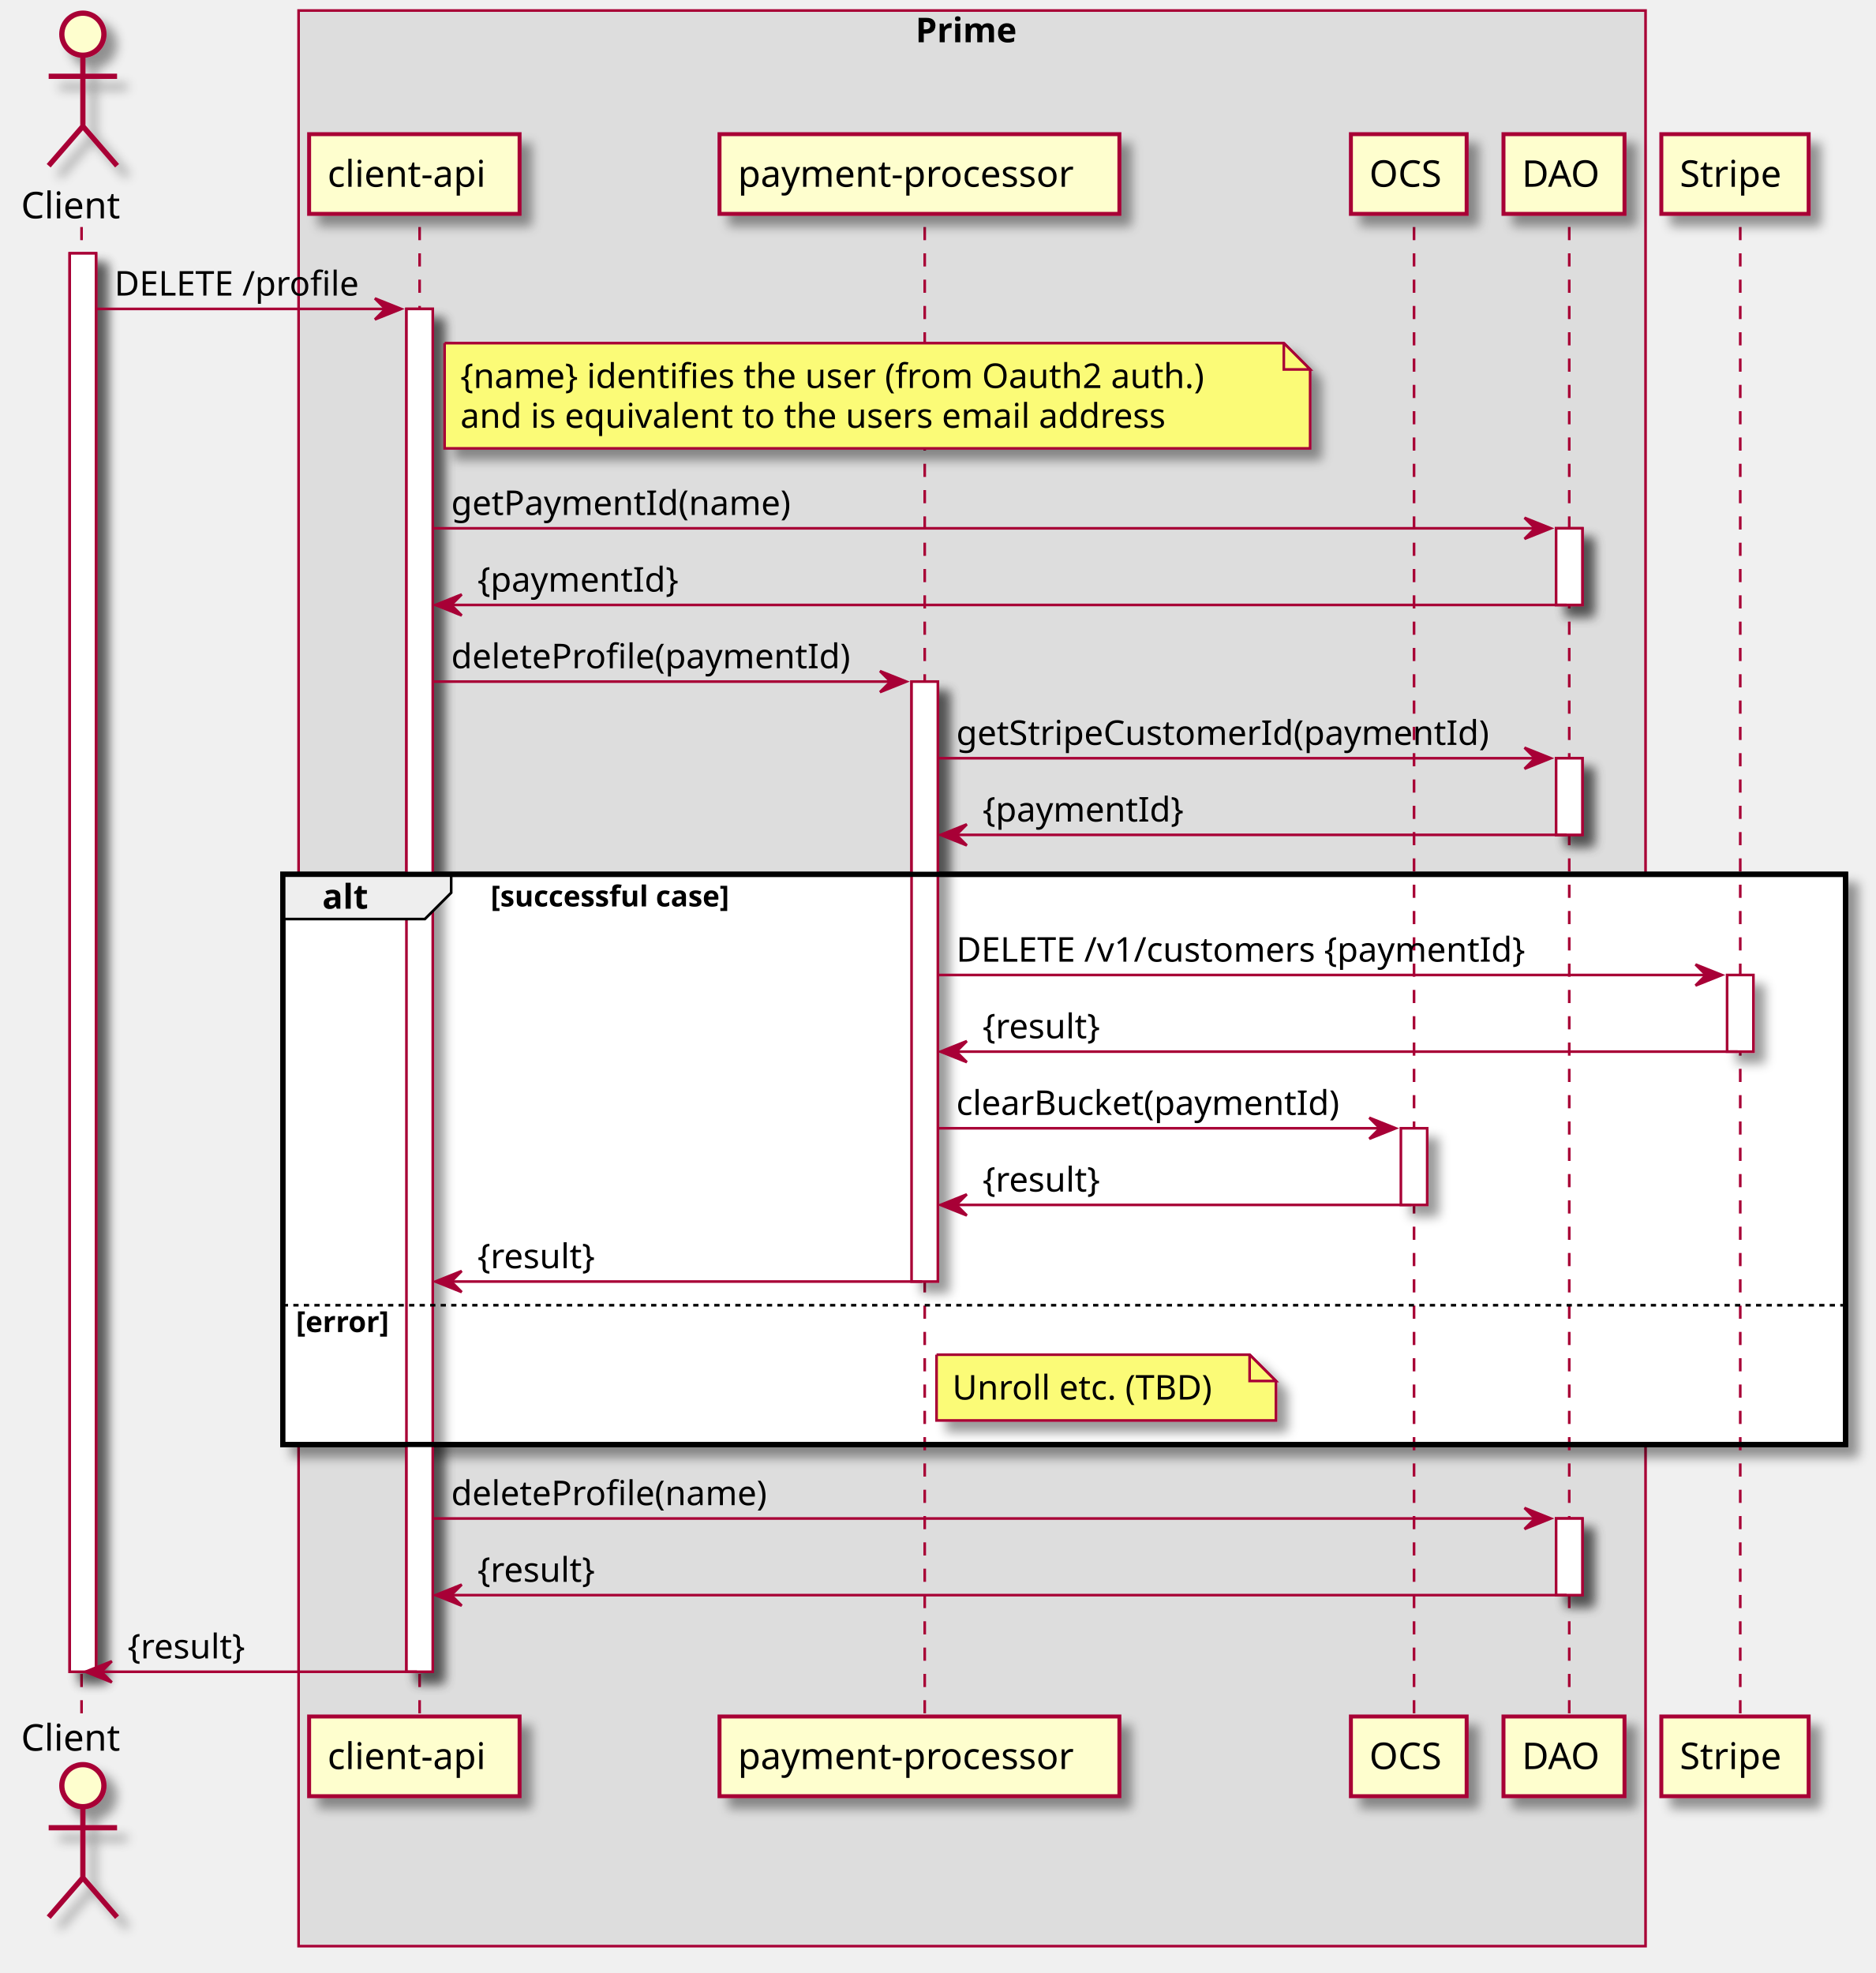
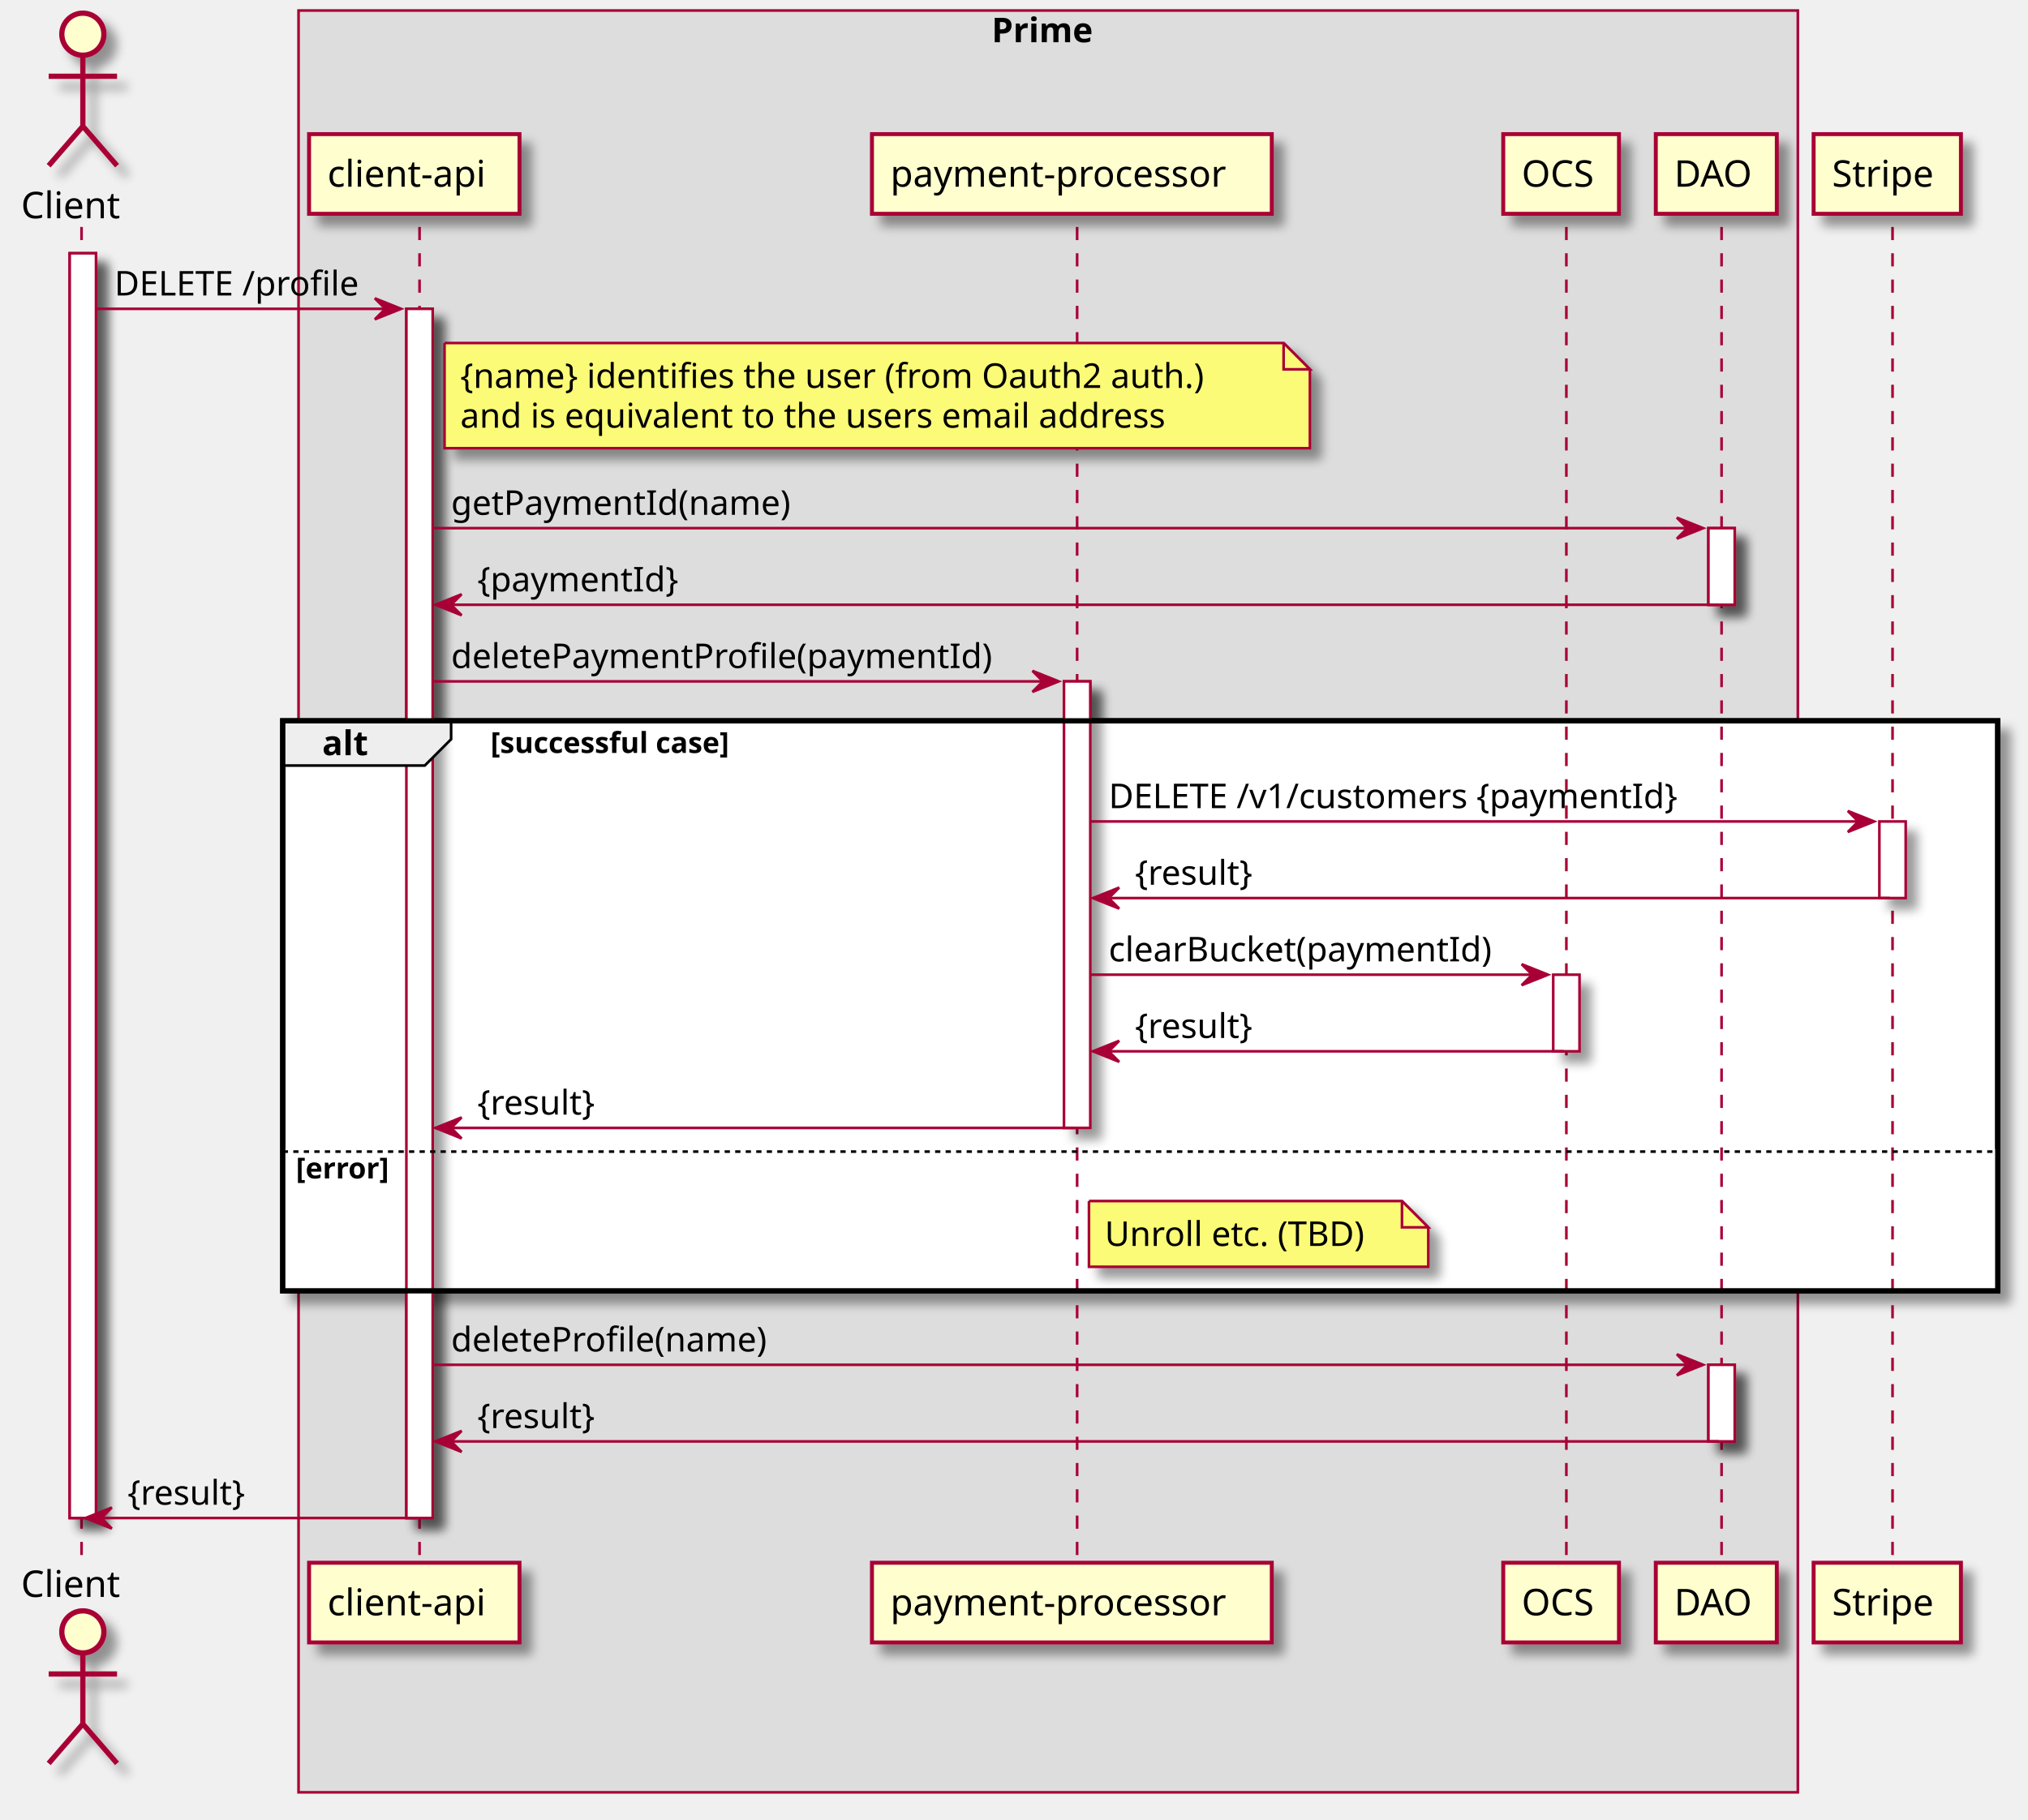
- <svg xmlns="http://www.w3.org/2000/svg" contentScriptType="application/ecmascript" contentStyleType="text/css" height="750px" preserveAspectRatio="none" style="width:713px;height:750px;" version="1.1" viewBox="0 0 713 750" width="713px" zoomAndPan="magnify">
+ <svg xmlns="http://www.w3.org/2000/svg" contentScriptType="application/ecmascript" contentStyleType="text/css" height="692px" preserveAspectRatio="none" style="width:771px;height:692px;" version="1.1" viewBox="0 0 771 692" width="771px" zoomAndPan="magnify">
  <defs>
-     <filter height="300%" id="fyn65chsd2y5h" width="300%" x="-1" y="-1">
+     <filter height="300%" id="fdxu65uguuzd2" width="300%" x="-1" y="-1">
      <feGaussianBlur result="blurOut" stdDeviation="2.0" />
      <feColorMatrix in="blurOut" result="blurOut2" type="matrix" values="0 0 0 0 0 0 0 0 0 0 0 0 0 0 0 0 0 0 .4 0" />
      <feOffset dx="4.0" dy="4.0" in="blurOut2" result="blurOut3" />
      <feBlend in="SourceGraphic" in2="blurOut3" mode="normal" />
    </filter>
  </defs>
  <g>
-     <rect fill="#DDDDDD" height="735.789" style="stroke: #A80036; stroke-width: 1.0;" width="512" x="113.5" y="4" />
-     <text fill="#000000" font-family="sans-serif" font-size="13" font-weight="bold" lengthAdjust="spacingAndGlyphs" textLength="43" x="348" y="16.067">Prime</text>
-     <rect fill="#FFFFFF" filter="url(#fyn65chsd2y5h)" height="539.195" style="stroke: #A80036; stroke-width: 1.0;" width="10" x="26.5" y="96.297" />
-     <rect fill="#FFFFFF" filter="url(#fyn65chsd2y5h)" height="518.062" style="stroke: #A80036; stroke-width: 1.0;" width="10" x="154.5" y="117.43" />
-     <rect fill="#FFFFFF" filter="url(#fyn65chsd2y5h)" height="228.062" style="stroke: #A80036; stroke-width: 1.0;" width="10" x="346.5" y="259.094" />
-     <rect fill="#FFFFFF" filter="url(#fyn65chsd2y5h)" height="29.133" style="stroke: #A80036; stroke-width: 1.0;" width="10" x="532.5" y="428.891" />
-     <rect fill="#FFFFFF" filter="url(#fyn65chsd2y5h)" height="29.133" style="stroke: #A80036; stroke-width: 1.0;" width="10" x="591.5" y="200.828" />
-     <rect fill="#FFFFFF" filter="url(#fyn65chsd2y5h)" height="29.133" style="stroke: #A80036; stroke-width: 1.0;" width="10" x="591.5" y="288.227" />
-     <rect fill="#FFFFFF" filter="url(#fyn65chsd2y5h)" height="29.133" style="stroke: #A80036; stroke-width: 1.0;" width="10" x="591.5" y="577.227" />
-     <rect fill="#FFFFFF" filter="url(#fyn65chsd2y5h)" height="29.133" style="stroke: #A80036; stroke-width: 1.0;" width="10" x="656.5" y="370.625" />
-     <rect fill="#FFFFFF" filter="url(#fyn65chsd2y5h)" height="216.734" style="stroke: #000000; stroke-width: 2.0;" width="594" x="107.5" y="332.359" />
-     <rect fill="#FFFFFF" height="53.938" style="stroke: none; stroke-width: 1.0;" width="594" x="107.5" y="495.156" />
-     <line style="stroke: #A80036; stroke-width: 1.0; stroke-dasharray: 5.0,5.0;" x1="31" x2="31" y1="86.297" y2="653.492" />
-     <line style="stroke: #A80036; stroke-width: 1.0; stroke-dasharray: 5.0,5.0;" x1="159.5" x2="159.5" y1="86.297" y2="653.492" />
-     <line style="stroke: #A80036; stroke-width: 1.0; stroke-dasharray: 5.0,5.0;" x1="351.5" x2="351.5" y1="86.297" y2="653.492" />
-     <line style="stroke: #A80036; stroke-width: 1.0; stroke-dasharray: 5.0,5.0;" x1="537.5" x2="537.5" y1="86.297" y2="653.492" />
-     <line style="stroke: #A80036; stroke-width: 1.0; stroke-dasharray: 5.0,5.0;" x1="596.5" x2="596.5" y1="86.297" y2="653.492" />
-     <line style="stroke: #A80036; stroke-width: 1.0; stroke-dasharray: 5.0,5.0;" x1="661.5" x2="661.5" y1="86.297" y2="653.492" />
+     <rect fill="#DDDDDD" height="677.523" style="stroke: #A80036; stroke-width: 1.0;" width="570" x="113.5" y="4" />
+     <text fill="#000000" font-family="sans-serif" font-size="13" font-weight="bold" lengthAdjust="spacingAndGlyphs" textLength="43" x="377" y="16.067">Prime</text>
+     <rect fill="#FFFFFF" filter="url(#fdxu65uguuzd2)" height="480.93" style="stroke: #A80036; stroke-width: 1.0;" width="10" x="26.5" y="96.297" />
+     <rect fill="#FFFFFF" filter="url(#fdxu65uguuzd2)" height="459.797" style="stroke: #A80036; stroke-width: 1.0;" width="10" x="154.5" y="117.43" />
+     <rect fill="#FFFFFF" filter="url(#fdxu65uguuzd2)" height="169.797" style="stroke: #A80036; stroke-width: 1.0;" width="10" x="404.5" y="259.094" />
+     <rect fill="#FFFFFF" filter="url(#fdxu65uguuzd2)" height="29.133" style="stroke: #A80036; stroke-width: 1.0;" width="10" x="590.5" y="370.625" />
+     <rect fill="#FFFFFF" filter="url(#fdxu65uguuzd2)" height="29.133" style="stroke: #A80036; stroke-width: 1.0;" width="10" x="649.5" y="200.828" />
+     <rect fill="#FFFFFF" filter="url(#fdxu65uguuzd2)" height="29.133" style="stroke: #A80036; stroke-width: 1.0;" width="10" x="649.5" y="518.961" />
+     <rect fill="#FFFFFF" filter="url(#fdxu65uguuzd2)" height="29.133" style="stroke: #A80036; stroke-width: 1.0;" width="10" x="714.5" y="312.359" />
+     <rect fill="#FFFFFF" filter="url(#fdxu65uguuzd2)" height="216.734" style="stroke: #000000; stroke-width: 2.0;" width="652" x="107.5" y="274.094" />
+     <rect fill="#FFFFFF" height="53.938" style="stroke: none; stroke-width: 1.0;" width="652" x="107.5" y="436.891" />
+     <line style="stroke: #A80036; stroke-width: 1.0; stroke-dasharray: 5.0,5.0;" x1="31" x2="31" y1="86.297" y2="595.227" />
+     <line style="stroke: #A80036; stroke-width: 1.0; stroke-dasharray: 5.0,5.0;" x1="159.5" x2="159.5" y1="86.297" y2="595.227" />
+     <line style="stroke: #A80036; stroke-width: 1.0; stroke-dasharray: 5.0,5.0;" x1="409.5" x2="409.5" y1="86.297" y2="595.227" />
+     <line style="stroke: #A80036; stroke-width: 1.0; stroke-dasharray: 5.0,5.0;" x1="595.5" x2="595.5" y1="86.297" y2="595.227" />
+     <line style="stroke: #A80036; stroke-width: 1.0; stroke-dasharray: 5.0,5.0;" x1="654.5" x2="654.5" y1="86.297" y2="595.227" />
+     <line style="stroke: #A80036; stroke-width: 1.0; stroke-dasharray: 5.0,5.0;" x1="719.5" x2="719.5" y1="86.297" y2="595.227" />
    <text fill="#000000" font-family="sans-serif" font-size="14" lengthAdjust="spacingAndGlyphs" textLength="41" x="8" y="82.995">Client</text>
-     <ellipse cx="31.5" cy="13" fill="#FEFECE" filter="url(#fyn65chsd2y5h)" rx="8" ry="8" style="stroke: #A80036; stroke-width: 2.0;" />
-     <path d="M31.5,21 L31.5,48 M18.5,29 L44.5,29 M31.5,48 L18.5,63 M31.5,48 L44.5,63 " fill="none" filter="url(#fyn65chsd2y5h)" style="stroke: #A80036; stroke-width: 2.0;" />
-     <text fill="#000000" font-family="sans-serif" font-size="14" lengthAdjust="spacingAndGlyphs" textLength="41" x="8" y="665.487">Client</text>
-     <ellipse cx="31.5" cy="678.789" fill="#FEFECE" filter="url(#fyn65chsd2y5h)" rx="8" ry="8" style="stroke: #A80036; stroke-width: 2.0;" />
-     <path d="M31.5,686.789 L31.5,713.789 M18.5,694.789 L44.5,694.789 M31.5,713.789 L18.5,728.789 M31.5,713.789 L44.5,728.789 " fill="none" filter="url(#fyn65chsd2y5h)" style="stroke: #A80036; stroke-width: 2.0;" />
-     <rect fill="#FEFECE" filter="url(#fyn65chsd2y5h)" height="30.297" style="stroke: #A80036; stroke-width: 1.5;" width="80" x="117.5" y="51" />
+     <ellipse cx="31.5" cy="13" fill="#FEFECE" filter="url(#fdxu65uguuzd2)" rx="8" ry="8" style="stroke: #A80036; stroke-width: 2.0;" />
+     <path d="M31.5,21 L31.5,48 M18.5,29 L44.5,29 M31.5,48 L18.5,63 M31.5,48 L44.5,63 " fill="none" filter="url(#fdxu65uguuzd2)" style="stroke: #A80036; stroke-width: 2.0;" />
+     <text fill="#000000" font-family="sans-serif" font-size="14" lengthAdjust="spacingAndGlyphs" textLength="41" x="8" y="607.222">Client</text>
+     <ellipse cx="31.5" cy="620.523" fill="#FEFECE" filter="url(#fdxu65uguuzd2)" rx="8" ry="8" style="stroke: #A80036; stroke-width: 2.0;" />
+     <path d="M31.5,628.523 L31.5,655.523 M18.5,636.523 L44.5,636.523 M31.5,655.523 L18.5,670.523 M31.5,655.523 L44.5,670.523 " fill="none" filter="url(#fdxu65uguuzd2)" style="stroke: #A80036; stroke-width: 2.0;" />
+     <rect fill="#FEFECE" filter="url(#fdxu65uguuzd2)" height="30.297" style="stroke: #A80036; stroke-width: 1.5;" width="80" x="117.5" y="51" />
    <text fill="#000000" font-family="sans-serif" font-size="14" lengthAdjust="spacingAndGlyphs" textLength="66" x="124.5" y="70.995">client-api</text>
-     <rect fill="#FEFECE" filter="url(#fyn65chsd2y5h)" height="30.297" style="stroke: #A80036; stroke-width: 1.5;" width="80" x="117.5" y="652.492" />
-     <text fill="#000000" font-family="sans-serif" font-size="14" lengthAdjust="spacingAndGlyphs" textLength="66" x="124.5" y="672.487">client-api</text>
-     <rect fill="#FEFECE" filter="url(#fyn65chsd2y5h)" height="30.297" style="stroke: #A80036; stroke-width: 1.5;" width="152" x="273.5" y="51" />
-     <text fill="#000000" font-family="sans-serif" font-size="14" lengthAdjust="spacingAndGlyphs" textLength="138" x="280.5" y="70.995">payment-processor</text>
-     <rect fill="#FEFECE" filter="url(#fyn65chsd2y5h)" height="30.297" style="stroke: #A80036; stroke-width: 1.5;" width="152" x="273.5" y="652.492" />
-     <text fill="#000000" font-family="sans-serif" font-size="14" lengthAdjust="spacingAndGlyphs" textLength="138" x="280.5" y="672.487">payment-processor</text>
-     <rect fill="#FEFECE" filter="url(#fyn65chsd2y5h)" height="30.297" style="stroke: #A80036; stroke-width: 1.5;" width="44" x="513.5" y="51" />
-     <text fill="#000000" font-family="sans-serif" font-size="14" lengthAdjust="spacingAndGlyphs" textLength="30" x="520.5" y="70.995">OCS</text>
-     <rect fill="#FEFECE" filter="url(#fyn65chsd2y5h)" height="30.297" style="stroke: #A80036; stroke-width: 1.5;" width="44" x="513.5" y="652.492" />
-     <text fill="#000000" font-family="sans-serif" font-size="14" lengthAdjust="spacingAndGlyphs" textLength="30" x="520.5" y="672.487">OCS</text>
-     <rect fill="#FEFECE" filter="url(#fyn65chsd2y5h)" height="30.297" style="stroke: #A80036; stroke-width: 1.5;" width="46" x="571.5" y="51" />
-     <text fill="#000000" font-family="sans-serif" font-size="14" lengthAdjust="spacingAndGlyphs" textLength="32" x="578.5" y="70.995">DAO</text>
-     <rect fill="#FEFECE" filter="url(#fyn65chsd2y5h)" height="30.297" style="stroke: #A80036; stroke-width: 1.5;" width="46" x="571.5" y="652.492" />
-     <text fill="#000000" font-family="sans-serif" font-size="14" lengthAdjust="spacingAndGlyphs" textLength="32" x="578.5" y="672.487">DAO</text>
-     <rect fill="#FEFECE" filter="url(#fyn65chsd2y5h)" height="30.297" style="stroke: #A80036; stroke-width: 1.5;" width="56" x="631.5" y="51" />
-     <text fill="#000000" font-family="sans-serif" font-size="14" lengthAdjust="spacingAndGlyphs" textLength="42" x="638.5" y="70.995">Stripe</text>
-     <rect fill="#FEFECE" filter="url(#fyn65chsd2y5h)" height="30.297" style="stroke: #A80036; stroke-width: 1.5;" width="56" x="631.5" y="652.492" />
-     <text fill="#000000" font-family="sans-serif" font-size="14" lengthAdjust="spacingAndGlyphs" textLength="42" x="638.5" y="672.487">Stripe</text>
-     <rect fill="#FFFFFF" filter="url(#fyn65chsd2y5h)" height="539.195" style="stroke: #A80036; stroke-width: 1.0;" width="10" x="26.5" y="96.297" />
-     <rect fill="#FFFFFF" filter="url(#fyn65chsd2y5h)" height="518.062" style="stroke: #A80036; stroke-width: 1.0;" width="10" x="154.5" y="117.43" />
-     <rect fill="#FFFFFF" filter="url(#fyn65chsd2y5h)" height="228.062" style="stroke: #A80036; stroke-width: 1.0;" width="10" x="346.5" y="259.094" />
-     <rect fill="#FFFFFF" filter="url(#fyn65chsd2y5h)" height="29.133" style="stroke: #A80036; stroke-width: 1.0;" width="10" x="532.5" y="428.891" />
-     <rect fill="#FFFFFF" filter="url(#fyn65chsd2y5h)" height="29.133" style="stroke: #A80036; stroke-width: 1.0;" width="10" x="591.5" y="200.828" />
-     <rect fill="#FFFFFF" filter="url(#fyn65chsd2y5h)" height="29.133" style="stroke: #A80036; stroke-width: 1.0;" width="10" x="591.5" y="288.227" />
-     <rect fill="#FFFFFF" filter="url(#fyn65chsd2y5h)" height="29.133" style="stroke: #A80036; stroke-width: 1.0;" width="10" x="591.5" y="577.227" />
-     <rect fill="#FFFFFF" filter="url(#fyn65chsd2y5h)" height="29.133" style="stroke: #A80036; stroke-width: 1.0;" width="10" x="656.5" y="370.625" />
+     <rect fill="#FEFECE" filter="url(#fdxu65uguuzd2)" height="30.297" style="stroke: #A80036; stroke-width: 1.5;" width="80" x="117.5" y="594.227" />
+     <text fill="#000000" font-family="sans-serif" font-size="14" lengthAdjust="spacingAndGlyphs" textLength="66" x="124.5" y="614.222">client-api</text>
+     <rect fill="#FEFECE" filter="url(#fdxu65uguuzd2)" height="30.297" style="stroke: #A80036; stroke-width: 1.5;" width="152" x="331.5" y="51" />
+     <text fill="#000000" font-family="sans-serif" font-size="14" lengthAdjust="spacingAndGlyphs" textLength="138" x="338.5" y="70.995">payment-processor</text>
+     <rect fill="#FEFECE" filter="url(#fdxu65uguuzd2)" height="30.297" style="stroke: #A80036; stroke-width: 1.5;" width="152" x="331.5" y="594.227" />
+     <text fill="#000000" font-family="sans-serif" font-size="14" lengthAdjust="spacingAndGlyphs" textLength="138" x="338.5" y="614.222">payment-processor</text>
+     <rect fill="#FEFECE" filter="url(#fdxu65uguuzd2)" height="30.297" style="stroke: #A80036; stroke-width: 1.5;" width="44" x="571.5" y="51" />
+     <text fill="#000000" font-family="sans-serif" font-size="14" lengthAdjust="spacingAndGlyphs" textLength="30" x="578.5" y="70.995">OCS</text>
+     <rect fill="#FEFECE" filter="url(#fdxu65uguuzd2)" height="30.297" style="stroke: #A80036; stroke-width: 1.5;" width="44" x="571.5" y="594.227" />
+     <text fill="#000000" font-family="sans-serif" font-size="14" lengthAdjust="spacingAndGlyphs" textLength="30" x="578.5" y="614.222">OCS</text>
+     <rect fill="#FEFECE" filter="url(#fdxu65uguuzd2)" height="30.297" style="stroke: #A80036; stroke-width: 1.5;" width="46" x="629.5" y="51" />
+     <text fill="#000000" font-family="sans-serif" font-size="14" lengthAdjust="spacingAndGlyphs" textLength="32" x="636.5" y="70.995">DAO</text>
+     <rect fill="#FEFECE" filter="url(#fdxu65uguuzd2)" height="30.297" style="stroke: #A80036; stroke-width: 1.5;" width="46" x="629.5" y="594.227" />
+     <text fill="#000000" font-family="sans-serif" font-size="14" lengthAdjust="spacingAndGlyphs" textLength="32" x="636.5" y="614.222">DAO</text>
+     <rect fill="#FEFECE" filter="url(#fdxu65uguuzd2)" height="30.297" style="stroke: #A80036; stroke-width: 1.5;" width="56" x="689.5" y="51" />
+     <text fill="#000000" font-family="sans-serif" font-size="14" lengthAdjust="spacingAndGlyphs" textLength="42" x="696.5" y="70.995">Stripe</text>
+     <rect fill="#FEFECE" filter="url(#fdxu65uguuzd2)" height="30.297" style="stroke: #A80036; stroke-width: 1.5;" width="56" x="689.5" y="594.227" />
+     <text fill="#000000" font-family="sans-serif" font-size="14" lengthAdjust="spacingAndGlyphs" textLength="42" x="696.5" y="614.222">Stripe</text>
+     <rect fill="#FFFFFF" filter="url(#fdxu65uguuzd2)" height="480.93" style="stroke: #A80036; stroke-width: 1.0;" width="10" x="26.5" y="96.297" />
+     <rect fill="#FFFFFF" filter="url(#fdxu65uguuzd2)" height="459.797" style="stroke: #A80036; stroke-width: 1.0;" width="10" x="154.5" y="117.43" />
+     <rect fill="#FFFFFF" filter="url(#fdxu65uguuzd2)" height="169.797" style="stroke: #A80036; stroke-width: 1.0;" width="10" x="404.5" y="259.094" />
+     <rect fill="#FFFFFF" filter="url(#fdxu65uguuzd2)" height="29.133" style="stroke: #A80036; stroke-width: 1.0;" width="10" x="590.5" y="370.625" />
+     <rect fill="#FFFFFF" filter="url(#fdxu65uguuzd2)" height="29.133" style="stroke: #A80036; stroke-width: 1.0;" width="10" x="649.5" y="200.828" />
+     <rect fill="#FFFFFF" filter="url(#fdxu65uguuzd2)" height="29.133" style="stroke: #A80036; stroke-width: 1.0;" width="10" x="649.5" y="518.961" />
+     <rect fill="#FFFFFF" filter="url(#fdxu65uguuzd2)" height="29.133" style="stroke: #A80036; stroke-width: 1.0;" width="10" x="714.5" y="312.359" />
    <polygon fill="#A80036" points="142.5,113.43,152.5,117.43,142.5,121.43,146.5,117.43" style="stroke: #A80036; stroke-width: 1.0;" />
    <line style="stroke: #A80036; stroke-width: 1.0;" x1="36.5" x2="148.5" y1="117.43" y2="117.43" />
    <text fill="#000000" font-family="sans-serif" font-size="13" lengthAdjust="spacingAndGlyphs" textLength="99" x="43.5" y="112.364">DELETE /profile</text>
-     <path d="M169,130.43 L169,170.43 L498,170.43 L498,140.43 L488,130.43 L169,130.43 " fill="#FBFB77" filter="url(#fyn65chsd2y5h)" style="stroke: #A80036; stroke-width: 1.0;" />
+     <path d="M169,130.43 L169,170.43 L498,170.43 L498,140.43 L488,130.43 L169,130.43 " fill="#FBFB77" filter="url(#fdxu65uguuzd2)" style="stroke: #A80036; stroke-width: 1.0;" />
    <path d="M488,130.43 L488,140.43 L498,140.43 L488,130.43 " fill="#FBFB77" style="stroke: #A80036; stroke-width: 1.0;" />
    <text fill="#000000" font-family="sans-serif" font-size="13" lengthAdjust="spacingAndGlyphs" textLength="308" x="175" y="147.497">{name} identifies the user (from Oauth2 auth.)</text>
    <text fill="#000000" font-family="sans-serif" font-size="13" lengthAdjust="spacingAndGlyphs" textLength="289" x="175" y="162.629">and is equivalent to the users email address</text>
-     <polygon fill="#A80036" points="579.5,196.828,589.5,200.828,579.5,204.828,583.5,200.828" style="stroke: #A80036; stroke-width: 1.0;" />
-     <line style="stroke: #A80036; stroke-width: 1.0;" x1="164.5" x2="585.5" y1="200.828" y2="200.828" />
+     <polygon fill="#A80036" points="637.5,196.828,647.5,200.828,637.5,204.828,641.5,200.828" style="stroke: #A80036; stroke-width: 1.0;" />
+     <line style="stroke: #A80036; stroke-width: 1.0;" x1="164.5" x2="643.5" y1="200.828" y2="200.828" />
    <text fill="#000000" font-family="sans-serif" font-size="13" lengthAdjust="spacingAndGlyphs" textLength="138" x="171.5" y="195.762">getPaymentId(name)</text>
    <polygon fill="#A80036" points="175.5,225.961,165.5,229.961,175.5,233.961,171.5,229.961" style="stroke: #A80036; stroke-width: 1.0;" />
-     <line style="stroke: #A80036; stroke-width: 1.0;" x1="169.5" x2="595.5" y1="229.961" y2="229.961" />
+     <line style="stroke: #A80036; stroke-width: 1.0;" x1="169.5" x2="653.5" y1="229.961" y2="229.961" />
    <text fill="#000000" font-family="sans-serif" font-size="13" lengthAdjust="spacingAndGlyphs" textLength="86" x="181.5" y="224.895">{paymentId}</text>
-     <polygon fill="#A80036" points="334.5,255.094,344.5,259.094,334.5,263.094,338.5,259.094" style="stroke: #A80036; stroke-width: 1.0;" />
-     <line style="stroke: #A80036; stroke-width: 1.0;" x1="164.5" x2="340.5" y1="259.094" y2="259.094" />
-     <text fill="#000000" font-family="sans-serif" font-size="13" lengthAdjust="spacingAndGlyphs" textLength="163" x="171.5" y="254.028">deleteProfile(paymentId)</text>
-     <polygon fill="#A80036" points="579.5,284.227,589.5,288.227,579.5,292.227,583.5,288.227" style="stroke: #A80036; stroke-width: 1.0;" />
-     <line style="stroke: #A80036; stroke-width: 1.0;" x1="356.5" x2="585.5" y1="288.227" y2="288.227" />
-     <text fill="#000000" font-family="sans-serif" font-size="13" lengthAdjust="spacingAndGlyphs" textLength="214" x="363.5" y="283.161">getStripeCustomerId(paymentId)</text>
-     <polygon fill="#A80036" points="367.5,313.359,357.5,317.359,367.5,321.359,363.5,317.359" style="stroke: #A80036; stroke-width: 1.0;" />
-     <line style="stroke: #A80036; stroke-width: 1.0;" x1="361.5" x2="595.5" y1="317.359" y2="317.359" />
-     <text fill="#000000" font-family="sans-serif" font-size="13" lengthAdjust="spacingAndGlyphs" textLength="86" x="373.5" y="312.293">{paymentId}</text>
-     <path d="M107.5,332.359 L171.5,332.359 L171.5,339.359 L161.5,349.359 L107.5,349.359 L107.5,332.359 " fill="#EEEEEE" style="stroke: #000000; stroke-width: 1.0;" />
-     <rect fill="none" height="216.734" style="stroke: #000000; stroke-width: 2.0;" width="594" x="107.5" y="332.359" />
-     <text fill="#000000" font-family="sans-serif" font-size="13" font-weight="bold" lengthAdjust="spacingAndGlyphs" textLength="19" x="122.5" y="345.426">alt</text>
-     <text fill="#000000" font-family="sans-serif" font-size="11" font-weight="bold" lengthAdjust="spacingAndGlyphs" textLength="109" x="186.5" y="344.57">[successful case]</text>
-     <polygon fill="#A80036" points="644.5,366.625,654.5,370.625,644.5,374.625,648.5,370.625" style="stroke: #A80036; stroke-width: 1.0;" />
-     <line style="stroke: #A80036; stroke-width: 1.0;" x1="356.5" x2="650.5" y1="370.625" y2="370.625" />
-     <text fill="#000000" font-family="sans-serif" font-size="13" lengthAdjust="spacingAndGlyphs" textLength="235" x="363.5" y="365.559">DELETE /v1/customers {paymentId}</text>
-     <polygon fill="#A80036" points="367.5,395.758,357.5,399.758,367.5,403.758,363.5,399.758" style="stroke: #A80036; stroke-width: 1.0;" />
-     <line style="stroke: #A80036; stroke-width: 1.0;" x1="361.5" x2="660.5" y1="399.758" y2="399.758" />
-     <text fill="#000000" font-family="sans-serif" font-size="13" lengthAdjust="spacingAndGlyphs" textLength="53" x="373.5" y="394.692">{result}</text>
-     <polygon fill="#A80036" points="520.5,424.891,530.5,428.891,520.5,432.891,524.5,428.891" style="stroke: #A80036; stroke-width: 1.0;" />
-     <line style="stroke: #A80036; stroke-width: 1.0;" x1="356.5" x2="526.5" y1="428.891" y2="428.891" />
-     <text fill="#000000" font-family="sans-serif" font-size="13" lengthAdjust="spacingAndGlyphs" textLength="157" x="363.5" y="423.825">clearBucket(paymentId)</text>
-     <polygon fill="#A80036" points="367.5,454.023,357.5,458.023,367.5,462.023,363.5,458.023" style="stroke: #A80036; stroke-width: 1.0;" />
-     <line style="stroke: #A80036; stroke-width: 1.0;" x1="361.5" x2="536.5" y1="458.023" y2="458.023" />
-     <text fill="#000000" font-family="sans-serif" font-size="13" lengthAdjust="spacingAndGlyphs" textLength="53" x="373.5" y="452.957">{result}</text>
-     <polygon fill="#A80036" points="175.5,483.156,165.5,487.156,175.5,491.156,171.5,487.156" style="stroke: #A80036; stroke-width: 1.0;" />
-     <line style="stroke: #A80036; stroke-width: 1.0;" x1="169.5" x2="350.5" y1="487.156" y2="487.156" />
-     <text fill="#000000" font-family="sans-serif" font-size="13" lengthAdjust="spacingAndGlyphs" textLength="53" x="181.5" y="482.09">{result}</text>
-     <line style="stroke: #000000; stroke-width: 1.0; stroke-dasharray: 2.0,2.0;" x1="107.5" x2="701.5" y1="496.156" y2="496.156" />
-     <text fill="#000000" font-family="sans-serif" font-size="11" font-weight="bold" lengthAdjust="spacingAndGlyphs" textLength="40" x="112.5" y="506.367">[error]</text>
-     <path d="M356,514.961 L356,539.961 L485,539.961 L485,524.961 L475,514.961 L356,514.961 " fill="#FBFB77" filter="url(#fyn65chsd2y5h)" style="stroke: #A80036; stroke-width: 1.0;" />
-     <path d="M475,514.961 L475,524.961 L485,524.961 L475,514.961 " fill="#FBFB77" style="stroke: #A80036; stroke-width: 1.0;" />
-     <text fill="#000000" font-family="sans-serif" font-size="13" lengthAdjust="spacingAndGlyphs" textLength="108" x="362" y="532.028">Unroll etc. (TBD)</text>
-     <polygon fill="#A80036" points="579.5,573.227,589.5,577.227,579.5,581.227,583.5,577.227" style="stroke: #A80036; stroke-width: 1.0;" />
-     <line style="stroke: #A80036; stroke-width: 1.0;" x1="164.5" x2="585.5" y1="577.227" y2="577.227" />
-     <text fill="#000000" font-family="sans-serif" font-size="13" lengthAdjust="spacingAndGlyphs" textLength="130" x="171.5" y="572.161">deleteProfile(name)</text>
-     <polygon fill="#A80036" points="175.5,602.359,165.5,606.359,175.5,610.359,171.5,606.359" style="stroke: #A80036; stroke-width: 1.0;" />
-     <line style="stroke: #A80036; stroke-width: 1.0;" x1="169.5" x2="595.5" y1="606.359" y2="606.359" />
-     <text fill="#000000" font-family="sans-serif" font-size="13" lengthAdjust="spacingAndGlyphs" textLength="53" x="181.5" y="601.293">{result}</text>
-     <polygon fill="#A80036" points="42.5,631.492,32.5,635.492,42.5,639.492,38.5,635.492" style="stroke: #A80036; stroke-width: 1.0;" />
-     <line style="stroke: #A80036; stroke-width: 1.0;" x1="36.5" x2="158.5" y1="635.492" y2="635.492" />
-     <text fill="#000000" font-family="sans-serif" font-size="13" lengthAdjust="spacingAndGlyphs" textLength="53" x="48.5" y="630.426">{result}</text>
+     <polygon fill="#A80036" points="392.5,255.094,402.5,259.094,392.5,263.094,396.5,259.094" style="stroke: #A80036; stroke-width: 1.0;" />
+     <line style="stroke: #A80036; stroke-width: 1.0;" x1="164.5" x2="398.5" y1="259.094" y2="259.094" />
+     <text fill="#000000" font-family="sans-serif" font-size="13" lengthAdjust="spacingAndGlyphs" textLength="221" x="171.5" y="254.028">deletePaymentProfile(paymentId)</text>
+     <path d="M107.5,274.094 L171.5,274.094 L171.5,281.094 L161.5,291.094 L107.5,291.094 L107.5,274.094 " fill="#EEEEEE" style="stroke: #000000; stroke-width: 1.0;" />
+     <rect fill="none" height="216.734" style="stroke: #000000; stroke-width: 2.0;" width="652" x="107.5" y="274.094" />
+     <text fill="#000000" font-family="sans-serif" font-size="13" font-weight="bold" lengthAdjust="spacingAndGlyphs" textLength="19" x="122.5" y="287.161">alt</text>
+     <text fill="#000000" font-family="sans-serif" font-size="11" font-weight="bold" lengthAdjust="spacingAndGlyphs" textLength="109" x="186.5" y="286.304">[successful case]</text>
+     <polygon fill="#A80036" points="702.5,308.359,712.5,312.359,702.5,316.359,706.5,312.359" style="stroke: #A80036; stroke-width: 1.0;" />
+     <line style="stroke: #A80036; stroke-width: 1.0;" x1="414.5" x2="708.5" y1="312.359" y2="312.359" />
+     <text fill="#000000" font-family="sans-serif" font-size="13" lengthAdjust="spacingAndGlyphs" textLength="235" x="421.5" y="307.293">DELETE /v1/customers {paymentId}</text>
+     <polygon fill="#A80036" points="425.5,337.492,415.5,341.492,425.5,345.492,421.5,341.492" style="stroke: #A80036; stroke-width: 1.0;" />
+     <line style="stroke: #A80036; stroke-width: 1.0;" x1="419.5" x2="718.5" y1="341.492" y2="341.492" />
+     <text fill="#000000" font-family="sans-serif" font-size="13" lengthAdjust="spacingAndGlyphs" textLength="53" x="431.5" y="336.426">{result}</text>
+     <polygon fill="#A80036" points="578.5,366.625,588.5,370.625,578.5,374.625,582.5,370.625" style="stroke: #A80036; stroke-width: 1.0;" />
+     <line style="stroke: #A80036; stroke-width: 1.0;" x1="414.5" x2="584.5" y1="370.625" y2="370.625" />
+     <text fill="#000000" font-family="sans-serif" font-size="13" lengthAdjust="spacingAndGlyphs" textLength="157" x="421.5" y="365.559">clearBucket(paymentId)</text>
+     <polygon fill="#A80036" points="425.5,395.758,415.5,399.758,425.5,403.758,421.5,399.758" style="stroke: #A80036; stroke-width: 1.0;" />
+     <line style="stroke: #A80036; stroke-width: 1.0;" x1="419.5" x2="594.5" y1="399.758" y2="399.758" />
+     <text fill="#000000" font-family="sans-serif" font-size="13" lengthAdjust="spacingAndGlyphs" textLength="53" x="431.5" y="394.692">{result}</text>
+     <polygon fill="#A80036" points="175.5,424.891,165.5,428.891,175.5,432.891,171.5,428.891" style="stroke: #A80036; stroke-width: 1.0;" />
+     <line style="stroke: #A80036; stroke-width: 1.0;" x1="169.5" x2="408.5" y1="428.891" y2="428.891" />
+     <text fill="#000000" font-family="sans-serif" font-size="13" lengthAdjust="spacingAndGlyphs" textLength="53" x="181.5" y="423.825">{result}</text>
+     <line style="stroke: #000000; stroke-width: 1.0; stroke-dasharray: 2.0,2.0;" x1="107.5" x2="759.5" y1="437.891" y2="437.891" />
+     <text fill="#000000" font-family="sans-serif" font-size="11" font-weight="bold" lengthAdjust="spacingAndGlyphs" textLength="40" x="112.5" y="448.101">[error]</text>
+     <path d="M414,456.695 L414,481.695 L543,481.695 L543,466.695 L533,456.695 L414,456.695 " fill="#FBFB77" filter="url(#fdxu65uguuzd2)" style="stroke: #A80036; stroke-width: 1.0;" />
+     <path d="M533,456.695 L533,466.695 L543,466.695 L533,456.695 " fill="#FBFB77" style="stroke: #A80036; stroke-width: 1.0;" />
+     <text fill="#000000" font-family="sans-serif" font-size="13" lengthAdjust="spacingAndGlyphs" textLength="108" x="420" y="473.762">Unroll etc. (TBD)</text>
+     <polygon fill="#A80036" points="637.5,514.961,647.5,518.961,637.5,522.961,641.5,518.961" style="stroke: #A80036; stroke-width: 1.0;" />
+     <line style="stroke: #A80036; stroke-width: 1.0;" x1="164.5" x2="643.5" y1="518.961" y2="518.961" />
+     <text fill="#000000" font-family="sans-serif" font-size="13" lengthAdjust="spacingAndGlyphs" textLength="130" x="171.5" y="513.895">deleteProfile(name)</text>
+     <polygon fill="#A80036" points="175.5,544.094,165.5,548.094,175.5,552.094,171.5,548.094" style="stroke: #A80036; stroke-width: 1.0;" />
+     <line style="stroke: #A80036; stroke-width: 1.0;" x1="169.5" x2="653.5" y1="548.094" y2="548.094" />
+     <text fill="#000000" font-family="sans-serif" font-size="13" lengthAdjust="spacingAndGlyphs" textLength="53" x="181.5" y="543.028">{result}</text>
+     <polygon fill="#A80036" points="42.5,573.227,32.5,577.227,42.5,581.227,38.5,577.227" style="stroke: #A80036; stroke-width: 1.0;" />
+     <line style="stroke: #A80036; stroke-width: 1.0;" x1="36.5" x2="158.5" y1="577.227" y2="577.227" />
+     <text fill="#000000" font-family="sans-serif" font-size="13" lengthAdjust="spacingAndGlyphs" textLength="53" x="48.5" y="572.161">{result}</text>
  </g>
</svg>
